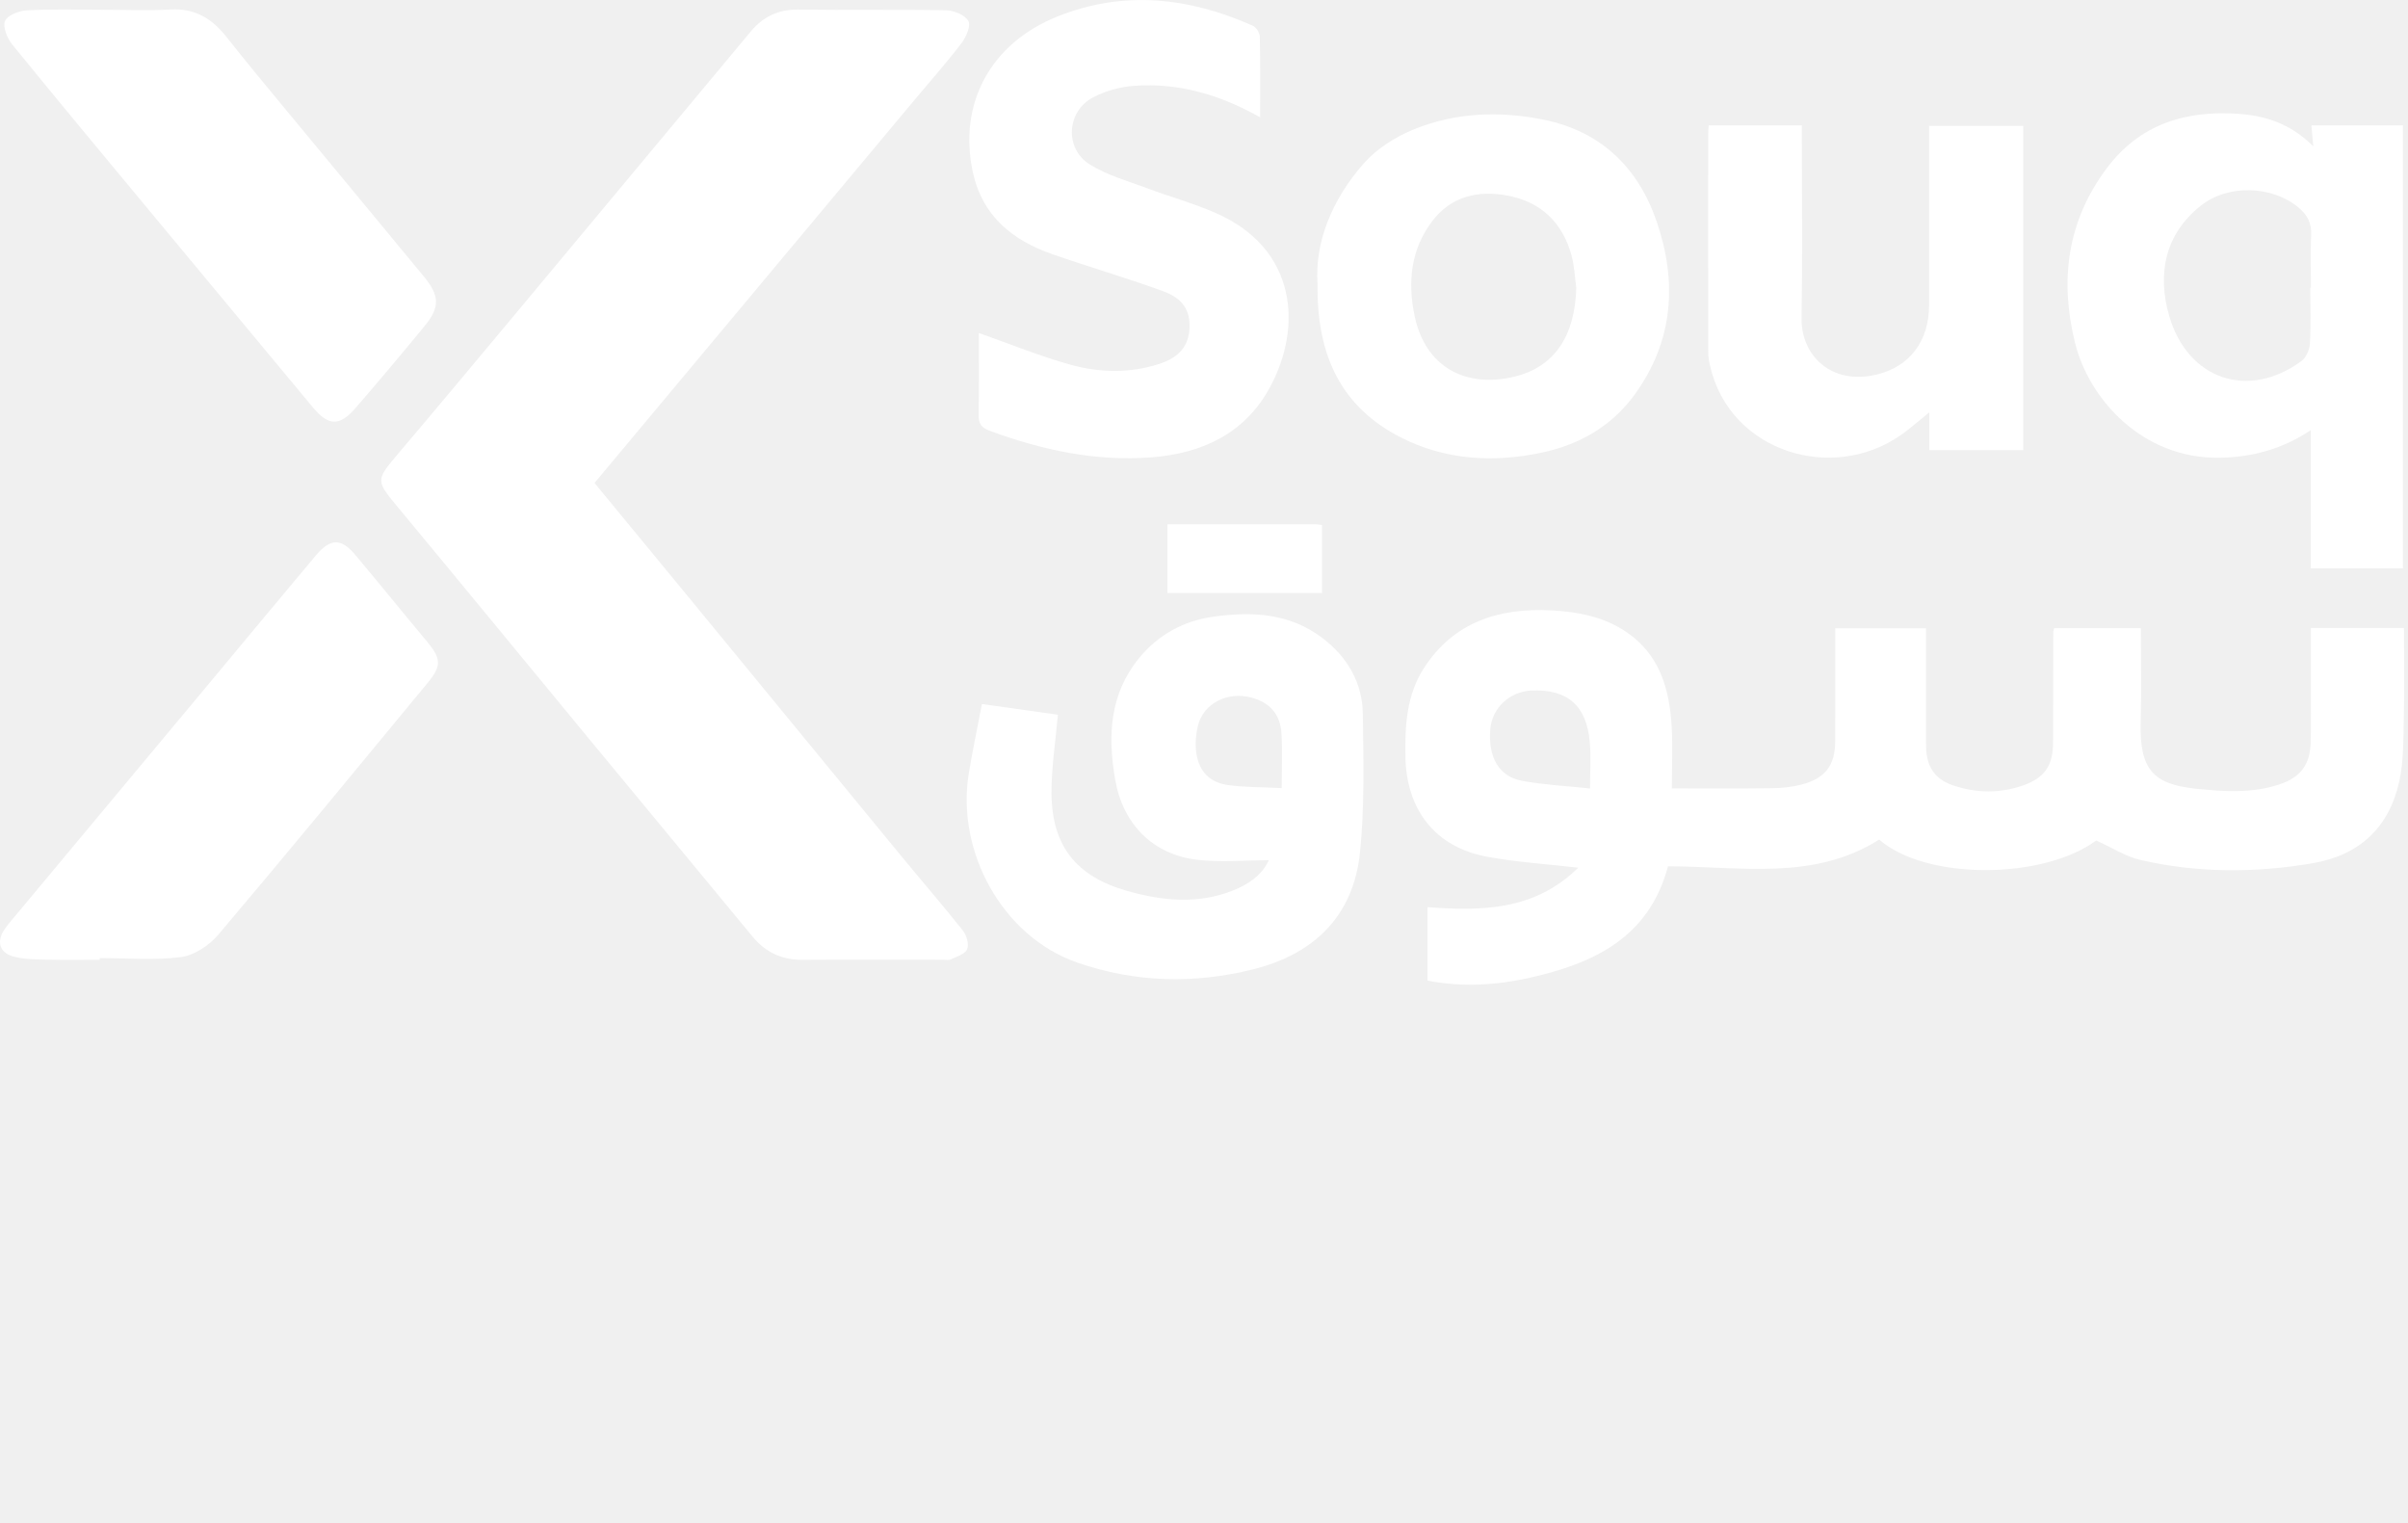
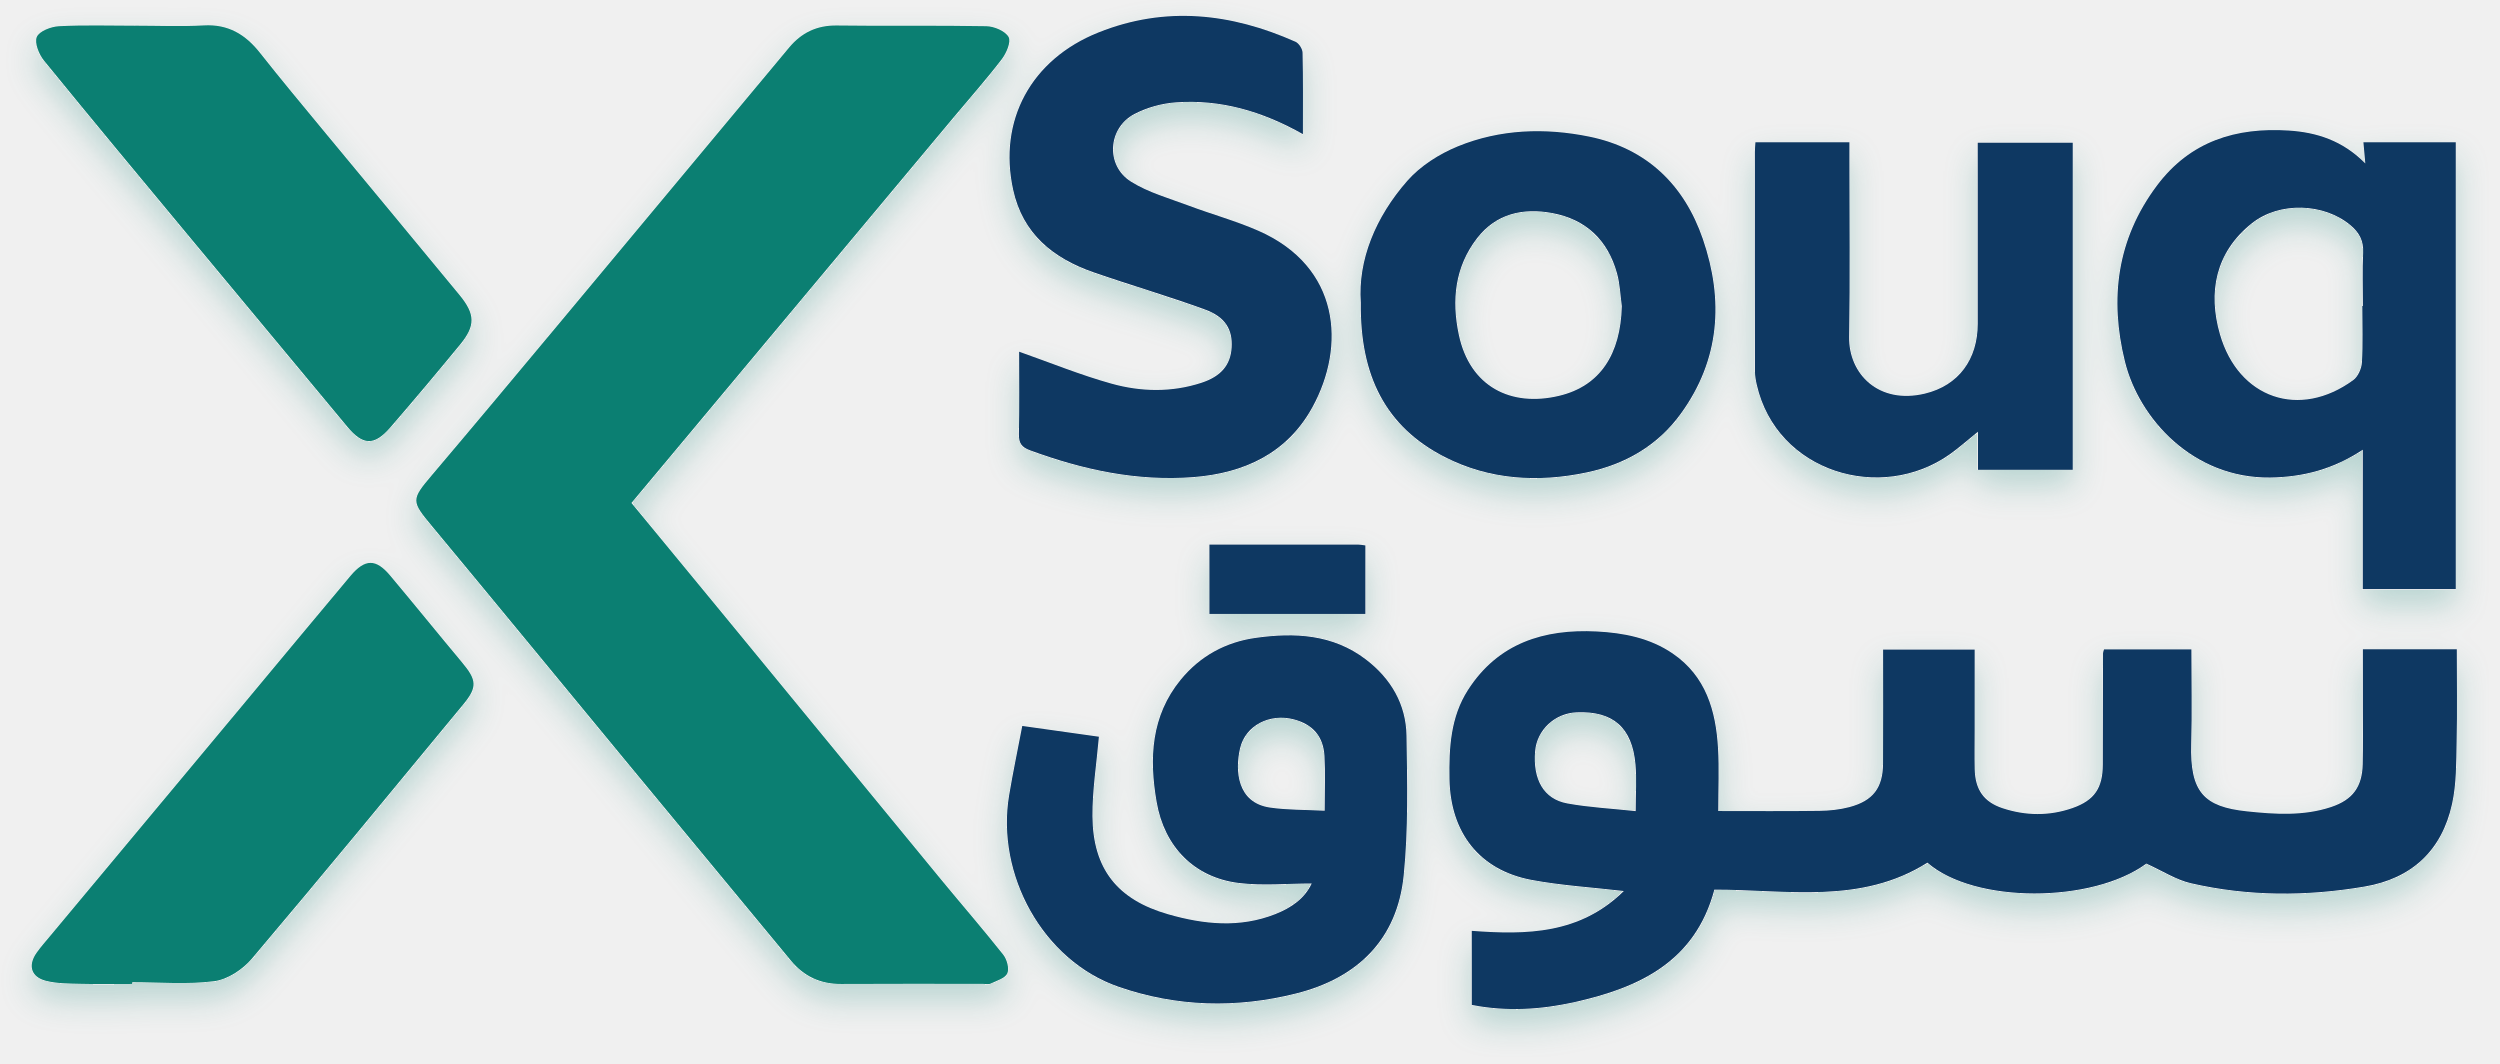
- <svg xmlns="http://www.w3.org/2000/svg" width="212" height="134" viewBox="0 0 212 134" fill="none">
-   <path d="M184.56 73.983C179.824 77.465 169.541 77.491 165.444 73.906C159.642 77.579 153.166 76.255 146.85 76.261C145.17 82.555 140.295 84.812 134.682 86.069C131.733 86.73 128.739 86.921 125.678 86.322V79.857C130.484 80.216 135.116 80.153 138.949 76.383C136.131 76.056 133.486 75.896 130.905 75.414C126.355 74.564 123.816 71.29 123.734 66.615C123.686 63.887 123.829 61.194 125.35 58.831C127.98 54.742 131.981 53.495 136.576 53.73C138.918 53.85 141.227 54.295 143.217 55.656C146.118 57.638 146.981 60.651 147.17 63.924C147.274 65.688 147.189 67.462 147.189 69.401C150.199 69.401 153.108 69.425 156.014 69.385C156.888 69.375 157.786 69.281 158.627 69.06C160.703 68.512 161.56 67.374 161.571 65.259C161.59 61.977 161.576 58.695 161.576 55.309H169.568C169.568 57.63 169.568 59.966 169.568 62.299C169.568 63.453 169.547 64.609 169.573 65.763C169.613 67.515 170.348 68.605 171.992 69.151C174.016 69.825 176.084 69.849 178.103 69.143C180.034 68.466 180.745 67.385 180.751 65.347C180.759 62.108 180.761 58.866 180.769 55.627C180.769 55.544 180.812 55.461 180.857 55.294H188.481C188.481 58.053 188.548 60.792 188.465 63.525C188.34 67.766 189.589 69.034 193.319 69.428C195.786 69.689 198.266 69.854 200.674 69.052C202.562 68.424 203.388 67.294 203.433 65.318C203.471 63.631 203.449 61.945 203.449 60.259C203.449 58.626 203.449 56.993 203.449 55.283H211.646C211.646 57.987 211.691 60.68 211.63 63.368C211.59 65.176 211.617 67.028 211.233 68.775C210.338 72.843 207.73 75.291 203.585 75.994C198.521 76.855 193.455 76.855 188.441 75.701C187.152 75.406 185.975 74.63 184.552 73.988L184.56 73.983ZM139.986 69.412C139.986 67.891 140.079 66.604 139.967 65.336C139.679 62.1 138.006 60.658 134.834 60.786C132.924 60.864 131.368 62.315 131.208 64.167C130.995 66.652 131.954 68.36 134.013 68.738C135.915 69.087 137.863 69.183 139.986 69.409V69.412Z" fill="white" />
-   <path d="M86.45 61.975C88.893 62.318 91.107 62.63 93.136 62.915C92.929 65.315 92.558 67.587 92.574 69.857C92.609 74.441 94.737 77.14 99.189 78.413C102.287 79.3 105.425 79.628 108.539 78.395C109.932 77.843 111.093 77.041 111.709 75.725C109.588 75.725 107.441 75.936 105.35 75.68C101.469 75.203 98.856 72.531 98.176 68.61C97.516 64.801 97.686 61.111 100.278 57.939C101.972 55.866 104.213 54.652 106.829 54.287C110.22 53.812 113.552 53.97 116.437 56.173C118.627 57.846 119.94 60.086 119.983 62.83C120.044 66.897 120.145 70.994 119.735 75.03C119.168 80.619 115.697 83.981 110.348 85.323C105.142 86.631 99.927 86.503 94.828 84.729C88.264 82.446 84.146 74.961 85.299 68.035C85.624 66.088 86.032 64.156 86.448 61.98L86.45 61.975ZM112.841 69.375C112.841 67.587 112.91 66.088 112.822 64.593C112.724 62.87 111.791 61.836 110.161 61.404C108.057 60.848 105.923 61.924 105.457 63.922C105.001 65.882 105.196 68.677 108.062 69.098C109.572 69.319 111.12 69.284 112.838 69.375H112.841Z" fill="white" />
-   <path d="M203.66 12.882C203.588 12.062 203.545 11.582 203.495 11.036H211.555V50.03H203.441V37.867C200.881 39.564 198.234 40.259 195.346 40.294C188.638 40.371 183.921 35.179 182.682 30.168C181.331 24.705 181.971 19.502 185.466 14.827C188.385 10.922 192.394 9.715 196.992 10.014C199.387 10.171 201.665 10.866 203.66 12.882ZM203.399 25.328C203.417 25.328 203.433 25.328 203.452 25.328C203.452 23.775 203.399 22.219 203.471 20.672C203.521 19.635 203.138 18.919 202.368 18.274C200.069 16.343 196.174 16.186 193.761 18.104C190.564 20.642 189.922 24.148 190.972 27.792C192.592 33.41 197.933 35.224 202.616 31.785C203.028 31.482 203.332 30.786 203.364 30.253C203.46 28.618 203.399 26.972 203.399 25.331V25.328Z" fill="white" />
-   <path d="M110.95 10.33C107.361 8.311 103.749 7.28 99.873 7.552C98.64 7.637 97.337 7.997 96.243 8.567C93.912 9.779 93.696 13.058 95.925 14.465C97.452 15.426 99.279 15.927 100.995 16.572C103.006 17.328 105.097 17.898 107.06 18.762C114.189 21.894 114.7 28.812 111.775 34.151C109.567 38.184 105.811 39.91 101.4 40.256C96.477 40.642 91.751 39.62 87.145 37.925C86.392 37.648 86.144 37.299 86.157 36.513C86.205 34.041 86.176 31.569 86.176 29.313C88.882 30.264 91.517 31.346 94.239 32.102C96.81 32.819 99.476 32.877 102.076 32.03C103.808 31.465 104.631 30.466 104.722 28.94C104.812 27.39 104.183 26.282 102.399 25.632C99.189 24.462 95.899 23.506 92.67 22.384C89.149 21.159 86.49 19.028 85.651 15.171C84.338 9.132 87.209 3.804 93.105 1.449C98.944 -0.884 104.676 -0.234 110.294 2.264C110.593 2.397 110.907 2.893 110.912 3.226C110.966 5.527 110.942 7.832 110.942 10.333L110.95 10.33Z" fill="white" />
-   <path d="M52.344 42.512C61.809 31.186 71.153 19.997 80.501 8.812C81.891 7.147 83.335 5.522 84.651 3.799C85.061 3.266 85.49 2.264 85.256 1.849C84.96 1.324 83.996 0.919 83.314 0.906C78.966 0.823 74.616 0.906 70.266 0.844C68.516 0.82 67.179 1.476 66.097 2.773C59.259 10.972 52.432 19.18 45.591 27.376C42.043 31.628 38.492 35.882 34.912 40.104C33.105 42.235 33.121 42.355 34.928 44.529C40.532 51.276 46.094 58.061 51.681 64.825C56.534 70.701 61.398 76.567 66.252 82.444C67.397 83.832 68.838 84.505 70.65 84.495C74.776 84.468 78.905 84.487 83.031 84.487C83.253 84.487 83.508 84.548 83.689 84.46C84.214 84.207 84.952 83.999 85.144 83.568C85.33 83.15 85.109 82.345 84.784 81.935C83.026 79.713 81.167 77.569 79.363 75.379C72.946 67.579 66.542 59.772 60.13 51.969C57.546 48.823 54.952 45.685 52.339 42.512H52.344Z" fill="white" />
-   <path d="M8.777 84.34C11.166 84.34 13.585 84.556 15.934 84.25C17.106 84.098 18.422 83.219 19.216 82.284C25.426 74.948 31.534 67.521 37.653 60.11C38.915 58.581 38.843 57.971 37.549 56.42C35.447 53.906 33.388 51.356 31.281 48.847C30.037 47.366 29.088 47.374 27.815 48.887C24.736 52.547 21.686 56.234 18.622 59.907C12.948 66.711 7.271 73.514 1.597 80.32C1.201 80.797 0.785 81.263 0.428 81.77C-0.345 82.865 -0.067 83.877 1.23 84.215C2.194 84.466 3.238 84.455 4.248 84.481C5.756 84.521 7.266 84.492 8.774 84.492C8.774 84.444 8.774 84.394 8.774 84.346L8.777 84.34Z" fill="white" />
-   <path d="M9.032 0.863C6.813 0.863 4.589 0.791 2.375 0.909C1.683 0.946 0.66 1.338 0.444 1.846C0.226 2.363 0.636 3.37 1.075 3.913C5.268 9.068 9.522 14.175 13.769 19.287C18.353 24.811 22.943 30.331 27.535 35.85C28.91 37.505 29.888 37.55 31.299 35.922C33.359 33.544 35.383 31.133 37.381 28.701C38.734 27.052 38.721 26.05 37.328 24.356C33.388 19.564 29.413 14.801 25.463 10.019C23.601 7.765 21.728 5.517 19.917 3.224C18.651 1.625 17.154 0.717 15.026 0.837C13.036 0.949 11.033 0.861 9.035 0.861L9.032 0.863Z" fill="white" />
-   <path d="M115.995 25.019C115.734 21.346 117.263 17.573 120.055 14.398C121.197 13.095 122.844 12.054 124.466 11.391C128.15 9.886 132.069 9.755 135.934 10.544C140.934 11.566 144.216 14.734 145.849 19.489C147.682 24.827 147.333 30.008 143.936 34.705C141.914 37.502 139.083 39.137 135.713 39.849C131.435 40.752 127.21 40.488 123.321 38.503C118.177 35.877 115.907 31.412 115.998 25.019H115.995ZM138.776 25.349C138.643 24.39 138.611 23.405 138.355 22.48C137.559 19.587 135.665 17.763 132.7 17.214C130.145 16.74 127.801 17.265 126.144 19.404C124.208 21.908 123.907 24.803 124.546 27.832C125.505 32.377 129.098 34.169 133.307 33.162C136.898 32.305 138.662 29.526 138.774 25.349H138.776Z" fill="white" />
-   <path d="M169.855 39.62V36.295C168.955 37.022 168.217 37.68 167.418 38.25C161.398 42.534 152.298 39.841 150.553 32.203C150.465 31.82 150.393 31.42 150.393 31.026C150.383 24.635 150.385 18.247 150.388 11.857C150.388 11.601 150.415 11.345 150.433 11.034H158.635C158.635 11.511 158.635 11.979 158.635 12.448C158.635 17.64 158.697 22.832 158.611 28.024C158.561 31.247 161.179 33.935 165.215 32.973C168.185 32.265 169.831 29.966 169.837 26.881C169.845 21.649 169.837 16.417 169.837 11.079H178.127V39.622H169.855V39.62Z" fill="white" />
-   <path d="M102.782 46.151C107.215 46.151 111.506 46.151 115.8 46.151C115.971 46.151 116.141 46.188 116.392 46.22V52.201H102.782V46.148V46.151Z" fill="white" />
+ <svg xmlns="http://www.w3.org/2000/svg" width="134" height="57" viewBox="0 0 134 57" fill="none">
+   <g filter="url(#filter0_d_321_1188)">
+     <path d="M33.847 26.957C39.66 20.001 45.399 13.13 51.14 6.26C51.994 5.237 52.881 4.239 53.689 3.181C53.941 2.854 54.204 2.238 54.06 1.983C53.879 1.661 53.287 1.412 52.868 1.404C50.198 1.353 47.526 1.404 44.854 1.366C43.78 1.352 42.958 1.754 42.294 2.551C38.094 7.587 33.901 12.627 29.7 17.661C27.521 20.273 25.34 22.885 23.141 25.478C22.032 26.787 22.041 26.861 23.151 28.196C26.593 32.34 30.009 36.507 33.44 40.661C36.421 44.27 39.408 47.873 42.389 51.482C43.092 52.334 43.977 52.748 45.09 52.741C47.624 52.725 50.16 52.736 52.694 52.736C52.83 52.736 52.987 52.774 53.099 52.72C53.421 52.565 53.874 52.437 53.992 52.172C54.106 51.915 53.971 51.421 53.771 51.169C52.691 49.805 51.549 48.488 50.441 47.143C46.5 42.352 42.567 37.557 38.629 32.765C37.042 30.833 35.449 28.906 33.844 26.957H33.847Z" fill="#0B7F72" />
+     <path d="M7.09 52.646C8.557 52.646 10.043 52.779 11.486 52.591C12.206 52.498 13.014 51.958 13.501 51.383C17.315 46.878 21.066 42.316 24.824 37.765C25.6 36.826 25.556 36.451 24.761 35.499C23.47 33.955 22.205 32.389 20.911 30.848C20.147 29.938 19.564 29.943 18.782 30.872C16.891 33.12 15.018 35.385 13.136 37.641C9.652 41.819 6.165 45.998 2.68 50.178C2.437 50.471 2.181 50.757 1.962 51.068C1.488 51.74 1.658 52.362 2.455 52.569C3.047 52.723 3.688 52.717 4.308 52.733C5.234 52.758 6.162 52.74 7.088 52.74C7.088 52.71 7.088 52.679 7.088 52.65L7.09 52.646Z" fill="#0B7F72" />
+     <path d="M7.247 1.378C5.884 1.378 4.518 1.333 3.158 1.405C2.733 1.428 2.105 1.669 1.972 1.981C1.838 2.299 2.09 2.917 2.36 3.251C4.935 6.417 7.548 9.553 10.155 12.693C12.971 16.086 15.79 19.476 18.611 22.865C19.455 23.881 20.055 23.909 20.922 22.91C22.187 21.449 23.43 19.968 24.657 18.474C25.488 17.462 25.48 16.846 24.625 15.806C22.205 12.863 19.764 9.937 17.338 7.001C16.194 5.617 15.044 4.236 13.931 2.827C13.154 1.845 12.235 1.288 10.928 1.361C9.706 1.43 8.475 1.376 7.248 1.376L7.247 1.378Z" fill="#0B7F72" />
+     <path d="M115.05 46.285C112.141 48.424 105.826 48.44 103.309 46.238C99.746 48.494 95.769 47.681 91.89 47.684C90.858 51.55 87.864 52.936 84.416 53.708C82.605 54.114 80.766 54.232 78.887 53.864V49.893C81.838 50.114 84.683 50.074 87.037 47.759C85.306 47.558 83.682 47.46 82.097 47.164C79.302 46.642 77.743 44.631 77.692 41.76C77.663 40.085 77.751 38.431 78.685 36.98C80.3 34.468 82.757 33.703 85.58 33.846C87.018 33.92 88.436 34.193 89.658 35.029C91.44 36.247 91.97 38.097 92.086 40.108C92.15 41.191 92.098 42.28 92.098 43.471C93.946 43.471 95.733 43.486 97.518 43.462C98.055 43.455 98.606 43.398 99.123 43.262C100.397 42.925 100.924 42.226 100.931 40.927C100.942 38.912 100.934 36.896 100.934 34.817H105.842C105.842 36.242 105.842 37.676 105.842 39.11C105.842 39.818 105.829 40.528 105.845 41.236C105.87 42.313 106.321 42.982 107.331 43.318C108.574 43.731 109.844 43.746 111.084 43.313C112.27 42.897 112.707 42.233 112.71 40.981C112.715 38.992 112.717 37.001 112.722 35.011C112.722 34.961 112.748 34.91 112.776 34.807H117.458C117.458 36.502 117.499 38.184 117.448 39.862C117.371 42.467 118.139 43.246 120.429 43.488C121.944 43.648 123.467 43.749 124.946 43.257C126.106 42.871 126.613 42.177 126.641 40.963C126.664 39.928 126.651 38.892 126.651 37.856C126.651 36.854 126.651 35.851 126.651 34.8H131.685C131.685 36.461 131.713 38.115 131.675 39.766C131.651 40.877 131.667 42.014 131.431 43.087C130.882 45.585 129.28 47.089 126.734 47.521C123.624 48.049 120.512 48.049 117.433 47.341C116.642 47.159 115.918 46.683 115.045 46.289L115.05 46.285ZM87.674 43.478C87.674 42.544 87.731 41.754 87.662 40.975C87.486 38.987 86.458 38.102 84.51 38.18C83.337 38.228 82.381 39.12 82.283 40.257C82.152 41.783 82.741 42.832 84.006 43.064C85.174 43.278 86.37 43.337 87.674 43.476V43.478Z" fill="#0E3862" />
+     <path d="M54.794 38.91C56.295 39.121 57.654 39.313 58.901 39.488C58.773 40.962 58.546 42.357 58.556 43.751C58.577 46.567 59.884 48.224 62.618 49.006C64.521 49.551 66.448 49.752 68.361 48.995C69.216 48.656 69.929 48.164 70.307 47.355C69.005 47.355 67.686 47.485 66.402 47.328C64.018 47.035 62.413 45.394 61.996 42.986C61.59 40.646 61.695 38.38 63.287 36.432C64.328 35.159 65.704 34.413 67.31 34.189C69.393 33.897 71.439 33.994 73.211 35.347C74.556 36.374 75.363 37.75 75.389 39.435C75.427 41.934 75.489 44.45 75.237 46.928C74.888 50.361 72.757 52.426 69.471 53.25C66.275 54.053 63.071 53.975 59.94 52.885C55.908 51.483 53.379 46.886 54.088 42.632C54.287 41.436 54.538 40.25 54.793 38.913L54.794 38.91ZM71.003 43.455C71.003 42.357 71.045 41.436 70.991 40.518C70.931 39.46 70.358 38.825 69.357 38.56C68.064 38.218 66.754 38.879 66.468 40.106C66.188 41.31 66.307 43.026 68.068 43.285C68.995 43.421 69.946 43.4 71.001 43.455H71.003Z" fill="#0E3862" />
+     <path d="M126.78 8.76C126.736 8.256 126.71 7.961 126.679 7.626H131.629V31.574H126.646V24.104C125.074 25.146 123.448 25.573 121.674 25.595C117.555 25.642 114.657 22.453 113.896 19.376C113.067 16.02 113.46 12.825 115.606 9.954C117.399 7.556 119.861 6.815 122.685 6.998C124.156 7.094 125.555 7.521 126.78 8.76ZM126.62 16.403C126.631 16.403 126.641 16.403 126.653 16.403C126.653 15.45 126.62 14.494 126.664 13.544C126.695 12.907 126.46 12.467 125.987 12.071C124.575 10.885 122.183 10.789 120.701 11.966C118.737 13.526 118.343 15.679 118.988 17.917C119.982 21.367 123.263 22.481 126.139 20.369C126.392 20.183 126.579 19.756 126.599 19.428C126.658 18.424 126.62 17.413 126.62 16.405V16.403Z" fill="#0E3862" />
+     <path d="M69.841 7.192C67.637 5.952 65.419 5.319 63.038 5.486C62.281 5.538 61.481 5.759 60.808 6.109C59.377 6.854 59.244 8.868 60.614 9.731C61.551 10.322 62.673 10.63 63.727 11.026C64.962 11.49 66.247 11.84 67.452 12.37C71.831 14.294 72.145 18.543 70.348 21.822C68.992 24.299 66.685 25.359 63.976 25.572C60.952 25.809 58.05 25.181 55.221 24.14C54.758 23.97 54.606 23.756 54.614 23.273C54.644 21.755 54.626 20.236 54.626 18.851C56.288 19.435 57.906 20.099 59.578 20.564C61.157 21.004 62.795 21.04 64.391 20.52C65.455 20.173 65.96 19.559 66.016 18.622C66.072 17.669 65.686 16.989 64.589 16.59C62.618 15.871 60.597 15.284 58.614 14.595C56.452 13.843 54.819 12.534 54.303 10.165C53.497 6.456 55.261 3.184 58.881 1.738C62.467 0.305 65.988 0.704 69.439 2.238C69.622 2.32 69.815 2.624 69.818 2.829C69.851 4.243 69.836 5.658 69.836 7.194L69.841 7.192Z" fill="#0E3862" />
+     <path d="M72.94 16.213C72.779 13.957 73.719 11.641 75.433 9.691C76.135 8.891 77.146 8.251 78.142 7.843C80.405 6.919 82.812 6.839 85.186 7.323C88.256 7.951 90.272 9.897 91.275 12.817C92.4 16.096 92.186 19.278 90.1 22.162C88.859 23.88 87.119 24.884 85.05 25.321C82.422 25.876 79.828 25.714 77.439 24.495C74.28 22.882 72.886 20.14 72.941 16.213H72.94ZM86.931 16.416C86.849 15.827 86.83 15.222 86.673 14.654C86.184 12.878 85.02 11.757 83.199 11.42C81.63 11.129 80.191 11.451 79.173 12.765C77.984 14.303 77.799 16.081 78.192 17.941C78.781 20.732 80.987 21.833 83.572 21.215C85.778 20.688 86.861 18.982 86.93 16.416H86.931Z" fill="#0E3862" />
+     <path d="M106.019 25.181V23.139C105.466 23.585 105.013 23.99 104.522 24.34C100.825 26.971 95.236 25.316 94.164 20.626C94.11 20.39 94.066 20.145 94.066 19.903C94.059 15.978 94.061 12.055 94.063 8.13C94.063 7.973 94.079 7.816 94.091 7.624H99.128C99.128 7.917 99.128 8.205 99.128 8.493C99.128 11.682 99.166 14.87 99.113 18.059C99.082 20.039 100.69 21.689 103.169 21.099C104.993 20.663 106.004 19.252 106.007 17.357C106.012 14.144 106.007 10.931 106.007 7.652H111.099V25.182H106.019V25.181Z" fill="#0E3862" />
+     <path d="M64.825 29.192C67.547 29.192 70.183 29.192 72.82 29.192C72.925 29.192 73.03 29.215 73.183 29.235V32.907H64.825V29.19V29.192Z" fill="#0E3862" />
+   </g>
+   <defs>
+     <filter id="filter0_d_321_1188" x="-3.37362e-05" y="-0.002" width="133.399" height="56.636" filterUnits="userSpaceOnUse" color-interpolation-filters="sRGB">
+       <feFlood flood-opacity="0" result="BackgroundImageFix" />
+       <feColorMatrix in="SourceAlpha" type="matrix" values="0 0 0 0 0 0 0 0 0 0 0 0 0 0 0 0 0 0 127 0" result="hardAlpha" />
+       <feOffset dy="0.85" />
+       <feGaussianBlur stdDeviation="0.85" />
+       <feComposite in2="hardAlpha" operator="out" />
+       <feColorMatrix type="matrix" values="0 0 0 0 0.043 0 0 0 0 0.498 0 0 0 0 0.447 0 0 0 0.24 0" />
+       <feBlend mode="normal" in2="BackgroundImageFix" result="effect1_dropShadow_321_1188" />
+       <feBlend mode="normal" in="SourceGraphic" in2="effect1_dropShadow_321_1188" result="shape" />
+     </filter>
+   </defs>
</svg>
